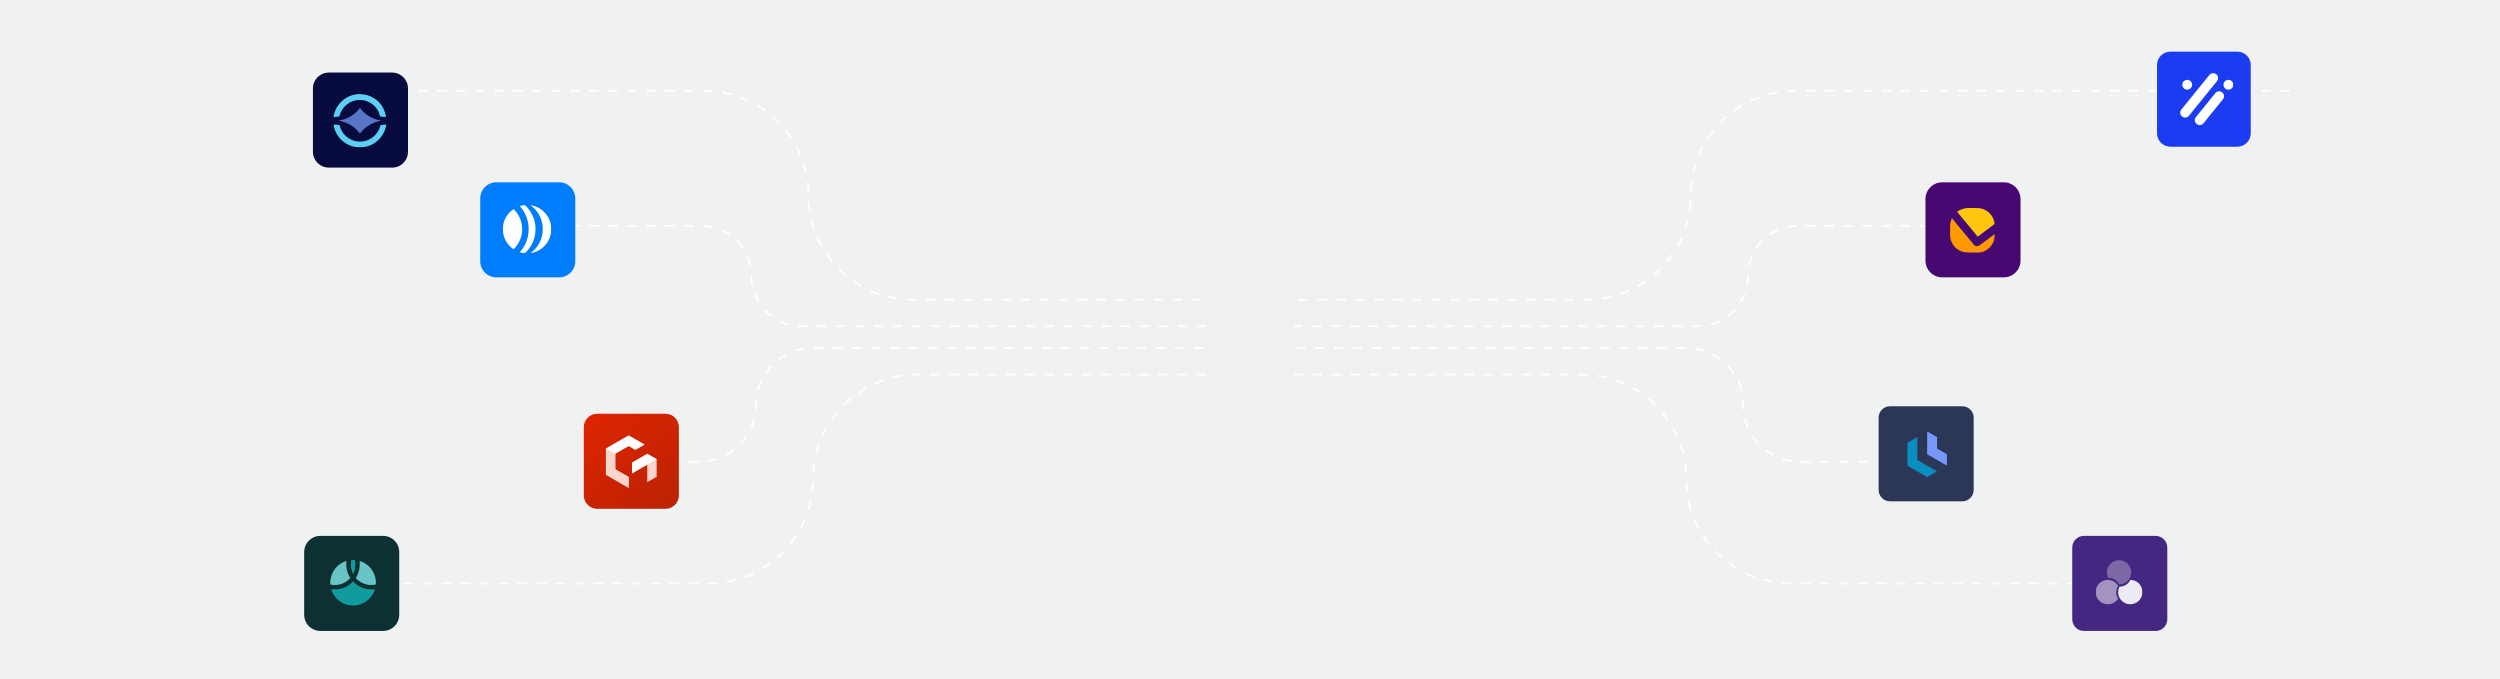
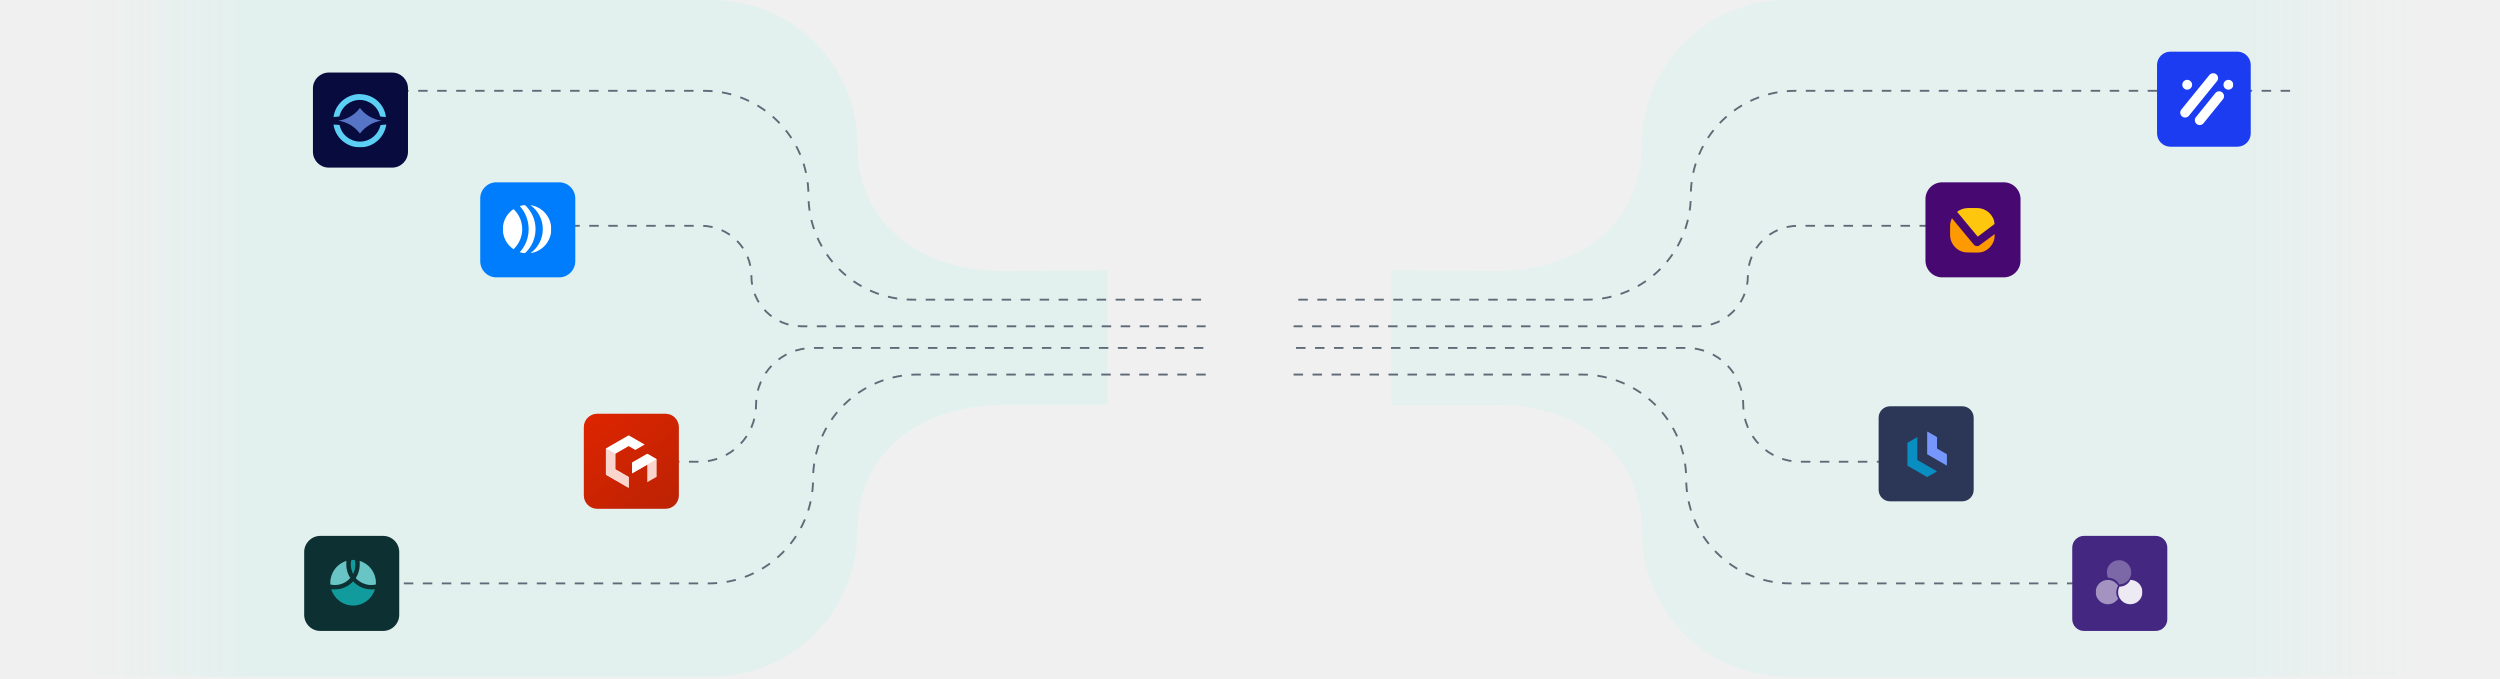
<svg xmlns="http://www.w3.org/2000/svg" width="1290" height="350" viewBox="0 0 1290 350" fill="none">
-   <g clip-path="url(#clip0_256_430)">
-     <g clip-path="url(#clip1_256_430)">
-       <g clip-path="url(#clip2_256_430)">
-         <path d="M571.598 139.512L517.681 139.825C476.19 140.067 442.426 116.308 442.426 74.816C442.426 33.493 408.927 -0.006 367.605 -0.006H0V349.201H367.387C408.83 349.201 442.426 315.605 442.426 274.162C442.426 232.719 476.021 208.932 517.464 208.932L571.598 208.941V139.512Z" fill="url(#paint0_linear_256_430)" />
-         <path d="M176.578 46.862H363.264C393.024 46.862 417.151 70.988 417.151 100.749C417.151 130.51 441.276 154.635 471.038 154.635H622.112" stroke="white" stroke-width="0.981" stroke-dasharray="4.9 4.9" />
-         <path d="M255.057 116.512H361.793C376.112 116.512 387.721 128.121 387.721 142.44C387.721 156.761 399.329 168.369 413.65 168.369H622.112" stroke="white" stroke-width="0.981" stroke-dasharray="4.9 4.9" />
-         <path d="M178.969 301.041H365.655C395.415 301.041 419.541 276.915 419.541 247.154C419.541 217.393 443.667 193.268 473.428 193.268H624.502" stroke="white" stroke-width="0.981" stroke-dasharray="4.9 4.9" />
-         <path d="M316.307 238.258H360.75C376.966 238.258 390.112 225.111 390.112 208.896C390.112 192.68 403.257 179.534 419.474 179.534H624.502" stroke="white" stroke-width="0.981" stroke-dasharray="4.9 4.9" />
-         <path d="M718.016 139.512L771.931 139.825C813.423 140.067 847.187 116.308 847.187 74.816C847.187 33.493 880.686 -0.006 922.009 -0.006H1289.62V349.201H922.227C880.784 349.201 847.187 315.605 847.187 274.162C847.187 232.719 813.593 208.932 772.15 208.932L718.016 208.941V139.512Z" fill="url(#paint1_linear_256_430)" />
-         <path d="M1181.71 46.862H926.35C896.588 46.862 872.463 70.988 872.463 100.749C872.463 130.51 848.336 154.635 818.576 154.635H667.501" stroke="white" stroke-width="0.981" stroke-dasharray="4.9 4.9" />
-         <path d="M1034.56 116.512H927.821C913.501 116.512 901.892 128.121 901.892 142.44C901.892 156.761 890.283 168.369 875.964 168.369H667.501" stroke="white" stroke-width="0.981" stroke-dasharray="4.9 4.9" />
-         <path d="M1110.65 301.041H923.959C894.198 301.041 870.072 276.915 870.072 247.154C870.072 217.393 845.946 193.268 816.186 193.268H665.11" stroke="white" stroke-width="0.981" stroke-dasharray="4.9 4.9" />
-         <path d="M1012.55 238.258H928.864C912.647 238.258 899.502 225.111 899.502 208.896C899.502 192.68 886.356 179.534 870.14 179.534H665.11" stroke="white" stroke-width="0.981" stroke-dasharray="4.9 4.9" />
+   <g clip-path="url(#clip0_218_16426)">
+     <g clip-path="url(#clip1_218_16426)">
+       <g clip-path="url(#clip2_218_16426)">
+         <path d="M571.598 139.512L517.681 139.825C476.19 140.067 442.426 116.308 442.426 74.816C442.426 33.493 408.927 -0.006 367.605 -0.006H0V349.201H367.387C408.83 349.201 442.426 315.605 442.426 274.162C442.426 232.719 476.021 208.932 517.464 208.932L571.598 208.941V139.512Z" fill="url(#paint0_linear_218_16426)" />
+         <path d="M176.578 46.862H363.264C393.024 46.862 417.151 70.988 417.151 100.749C417.151 130.51 441.276 154.635 471.038 154.635H622.112" stroke="#5F6A77" stroke-width="0.981" stroke-dasharray="4.9 4.9" />
+         <path d="M255.057 116.512H361.793C376.112 116.512 387.721 128.121 387.721 142.44C387.721 156.761 399.329 168.369 413.65 168.369H622.112" stroke="#5F6A77" stroke-width="0.981" stroke-dasharray="4.9 4.9" />
+         <path d="M178.969 301.041H365.655C395.415 301.041 419.541 276.915 419.541 247.154C419.541 217.393 443.667 193.268 473.428 193.268H624.502" stroke="#5F6A77" stroke-width="0.981" stroke-dasharray="4.9 4.9" />
+         <path d="M316.307 238.258H360.75C376.966 238.258 390.112 225.111 390.112 208.896C390.112 192.68 403.257 179.534 419.474 179.534H624.502" stroke="#5F6A77" stroke-width="0.981" stroke-dasharray="4.9 4.9" />
+         <path d="M718.016 139.512L771.931 139.825C813.423 140.067 847.187 116.308 847.187 74.816C847.187 33.493 880.686 -0.006 922.009 -0.006H1289.62V349.201H922.227C880.784 349.201 847.187 315.605 847.187 274.162C847.187 232.719 813.593 208.932 772.15 208.932L718.016 208.941V139.512Z" fill="url(#paint1_linear_218_16426)" />
+         <path d="M1181.71 46.862H926.35C896.588 46.862 872.463 70.988 872.463 100.749C872.463 130.51 848.336 154.635 818.576 154.635H667.501" stroke="#5F6A77" stroke-width="0.981" stroke-dasharray="4.9 4.9" />
+         <path d="M1034.56 116.512H927.821C913.501 116.512 901.892 128.121 901.892 142.44C901.892 156.761 890.283 168.369 875.964 168.369H667.501" stroke="#5F6A77" stroke-width="0.981" stroke-dasharray="4.9 4.9" />
+         <path d="M1110.65 301.041H923.959C894.198 301.041 870.072 276.915 870.072 247.154C870.072 217.393 845.946 193.268 816.186 193.268H665.11" stroke="#5F6A77" stroke-width="0.981" stroke-dasharray="4.9 4.9" />
+         <path d="M1012.55 238.258H928.864C912.647 238.258 899.502 225.111 899.502 208.896C899.502 192.68 886.356 179.534 870.14 179.534H665.11" stroke="#5F6A77" stroke-width="0.981" stroke-dasharray="4.9 4.9" />
        <path d="M197.675 276.516H165.29C160.689 276.516 156.958 280.247 156.958 284.849V317.233C156.958 321.835 160.689 325.566 165.29 325.566H197.675C202.277 325.566 206.007 321.835 206.007 317.233V284.849C206.007 280.247 202.277 276.516 197.675 276.516Z" fill="#0D3132" />
        <path fill-rule="evenodd" clip-rule="evenodd" d="M182.202 312.458C187.397 312.458 192.004 309.028 193.474 304.028C192.887 304.126 192.2 304.126 191.612 304.126C187.887 304.126 184.554 302.557 182.202 300.009C179.848 302.557 176.516 304.126 172.79 304.126C172.203 304.126 171.516 304.126 170.928 304.028C172.497 309.125 177.005 312.458 182.202 312.458Z" fill="#129B9C" />
        <path fill-rule="evenodd" clip-rule="evenodd" d="M191.612 301.872C192.396 301.872 193.18 301.774 193.965 301.578C193.965 301.284 193.965 300.99 193.965 300.696C193.965 295.5 190.533 290.893 185.534 289.422C185.632 290.011 185.632 290.696 185.632 291.285C185.632 293.834 184.848 296.284 183.573 298.343C185.632 300.499 188.475 301.872 191.612 301.872Z" fill="#69C5C5" />
        <path fill-rule="evenodd" clip-rule="evenodd" d="M172.79 301.872C175.927 301.872 178.77 300.499 180.731 298.245C179.456 296.284 178.671 293.834 178.671 291.285C178.671 290.696 178.671 290.011 178.77 289.422C173.868 290.893 170.437 295.5 170.437 300.696C170.437 300.99 170.437 301.284 170.437 301.578C171.222 301.774 172.006 301.872 172.79 301.872Z" fill="#69C5C5" />
        <path fill-rule="evenodd" clip-rule="evenodd" d="M182.202 296.185C182.986 294.715 183.378 293.049 183.378 291.284C183.378 290.499 183.28 289.715 183.084 288.932C182.79 288.932 182.496 288.932 182.202 288.932C181.908 288.932 181.613 288.932 181.319 288.932C181.124 289.715 181.026 290.499 181.026 291.284C181.026 293.049 181.515 294.715 182.202 296.185Z" fill="#129B9C" />
        <path d="M202.346 37.441H169.647C165.132 37.441 161.472 41.101 161.472 45.616V78.315C161.472 82.83 165.132 86.49 169.647 86.49H202.346C206.861 86.49 210.521 82.83 210.521 78.315V45.616C210.521 41.101 206.861 37.441 202.346 37.441Z" fill="#080B3E" />
-         <mask id="mask0_256_430" style="mask-type:luminance" maskUnits="userSpaceOnUse" x="171" y="48" width="29" height="29">
+         <mask id="mask0_218_16426" style="mask-type:luminance" maskUnits="userSpaceOnUse" x="171" y="48" width="29" height="29">
          <path d="M199.621 48.34H171.826V76.135H199.621V48.34Z" fill="white" />
        </mask>
-         <g mask="url(#mask0_256_430)">
+         <g mask="url(#mask0_218_16426)">
          <path fill-rule="evenodd" clip-rule="evenodd" d="M172.199 64.287C172.098 64.287 172.098 64.287 172.098 64.287C173.006 70.747 178.355 75.591 184.814 75.995C184.915 75.995 185.016 75.995 185.218 75.995C185.419 75.995 185.622 75.995 185.824 75.995C186.126 75.995 186.429 75.995 186.732 75.995C193.09 75.591 198.338 70.747 199.348 64.287C199.247 64.287 199.247 64.287 199.247 64.287C198.237 64.287 197.329 64.388 196.319 64.59C195.21 69.535 190.87 73.068 185.723 73.068C180.676 73.068 176.235 69.535 175.226 64.489C174.218 64.388 173.208 64.287 172.199 64.287Z" fill="#5BD0F4" />
          <path fill-rule="evenodd" clip-rule="evenodd" d="M185.723 48.543C185.419 48.543 185.117 48.543 184.814 48.543C178.355 49.048 173.006 53.892 172.098 60.351H172.199C173.208 60.351 174.117 60.25 175.126 60.048C176.235 55.103 180.575 51.571 185.622 51.571C190.668 51.571 195.109 55.103 196.118 60.048C197.027 60.25 198.035 60.351 199.044 60.351H199.145C198.338 53.892 193.09 49.048 186.631 48.644C186.53 48.644 186.328 48.644 186.227 48.644C186.026 48.543 185.824 48.543 185.723 48.543Z" fill="#5BD0F4" />
          <path fill-rule="evenodd" clip-rule="evenodd" d="M196.926 62.268C192.485 61.663 188.449 59.342 185.723 55.708C182.998 59.342 178.961 61.663 174.521 62.268C178.961 62.874 183.099 65.296 185.723 68.929C188.449 65.296 192.485 62.874 196.926 62.268Z" fill="#5675C7" />
        </g>
        <path d="M288.513 94.068H256.128C251.526 94.068 247.796 97.798 247.796 102.4V134.785C247.796 139.386 251.526 143.117 256.128 143.117H288.513C293.115 143.117 296.845 139.386 296.845 134.785V102.4C296.845 97.798 293.115 94.068 288.513 94.068Z" fill="#007DFC" />
-         <mask id="mask1_256_430" style="mask-type:luminance" maskUnits="userSpaceOnUse" x="259" y="105" width="26" height="26">
+         <mask id="mask1_218_16426" style="mask-type:luminance" maskUnits="userSpaceOnUse" x="259" y="105" width="26" height="26">
          <path d="M284.458 105.734H259.461V130.731H284.458V105.734Z" fill="white" />
        </mask>
-         <g mask="url(#mask1_256_430)">
+         <g mask="url(#mask1_218_16426)">
          <path d="M280.091 118.247C280.091 123.359 277.582 127.85 273.71 130.638C279.781 129.771 284.459 124.535 284.459 118.247C284.459 111.929 279.781 106.725 273.71 105.857C277.552 108.614 280.091 113.136 280.091 118.247Z" fill="white" />
          <path d="M268.197 130.143C269.064 130.421 269.931 130.608 270.86 130.67C274.237 127.573 276.343 123.142 276.343 118.218C276.343 113.292 274.205 108.863 270.86 105.797C269.931 105.889 269.033 106.075 268.197 106.322C271.047 109.452 272.781 113.633 272.781 118.248C272.781 122.864 271.047 127.014 268.197 130.143Z" fill="white" />
          <path d="M259.461 118.247C259.461 122.553 261.63 126.363 264.975 128.593C267.732 125.991 269.466 122.305 269.466 118.247C269.466 114.159 267.732 110.472 264.975 107.902C261.63 110.132 259.461 113.91 259.461 118.247Z" fill="white" />
        </g>
-         <path d="M343.392 213.495H308.151C304.338 213.495 301.247 216.586 301.247 220.399V255.64C301.247 259.453 304.338 262.544 308.151 262.544H343.392C347.205 262.544 350.297 259.453 350.297 255.64V220.399C350.297 216.586 347.205 213.495 343.392 213.495Z" fill="url(#paint2_linear_256_430)" />
-         <mask id="mask2_256_430" style="mask-type:luminance" maskUnits="userSpaceOnUse" x="312" y="224" width="28" height="29">
+         <path d="M343.392 213.495H308.151C304.338 213.495 301.247 216.586 301.247 220.399V255.64C301.247 259.453 304.338 262.544 308.151 262.544H343.392C347.205 262.544 350.297 259.453 350.297 255.64V220.399C350.297 216.586 347.205 213.495 343.392 213.495Z" fill="url(#paint2_linear_218_16426)" />
+         <mask id="mask2_218_16426" style="mask-type:luminance" maskUnits="userSpaceOnUse" x="312" y="224" width="28" height="29">
          <path d="M339.368 224.542H312.293V252.158H339.368V224.542Z" fill="white" />
        </mask>
-         <g mask="url(#mask2_256_430)">
+         <g mask="url(#mask2_218_16426)">
          <path fill-rule="evenodd" clip-rule="evenodd" d="M333.995 248.795V239.732L326.161 244.253V238.706L333.995 234.166L338.824 236.954V246.017L333.995 248.795Z" fill="#FAD5CE" />
          <path fill-rule="evenodd" clip-rule="evenodd" d="M317.482 242.157V234.167L324.389 230.181L327.839 232.173L332.648 229.395L324.389 224.624L312.653 231.388V244.935L324.389 251.699V246.142L317.482 242.157Z" fill="white" />
          <path fill-rule="evenodd" clip-rule="evenodd" d="M326.159 244.249L333.995 239.732L338.814 236.944L333.995 234.166L326.159 238.702V244.249Z" fill="white" />
          <path fill-rule="evenodd" clip-rule="evenodd" d="M312.653 231.388V244.935L324.389 251.699V246.142L317.482 242.157V234.167L312.653 231.388Z" fill="#FAD5CE" />
        </g>
        <path d="M1112.29 276.516H1075.32C1071.98 276.516 1069.28 279.221 1069.28 282.557V319.524C1069.28 322.861 1071.98 325.566 1075.32 325.566H1112.29C1115.62 325.566 1118.33 322.861 1118.33 319.524V282.557C1118.33 279.221 1115.62 276.516 1112.29 276.516Z" fill="#442781" />
-         <mask id="mask3_256_430" style="mask-type:luminance" maskUnits="userSpaceOnUse" x="1081" y="288" width="25" height="25">
+         <mask id="mask3_218_16426" style="mask-type:luminance" maskUnits="userSpaceOnUse" x="1081" y="288" width="25" height="25">
          <path d="M1105.53 288.598H1081.36V312.762H1105.53V288.598Z" fill="white" />
        </mask>
-         <g mask="url(#mask3_256_430)">
+         <g mask="url(#mask3_218_16426)">
          <path d="M1092.96 308.864C1091.85 310.625 1089.88 311.797 1087.64 311.797C1084.17 311.797 1081.36 308.983 1081.36 305.513C1081.36 302.044 1084.17 299.231 1087.64 299.231C1089.95 299.231 1091.87 300.498 1092.96 302.279C1091.72 304.322 1091.62 306.905 1092.96 308.864Z" fill="white" fill-opacity="0.5" />
          <path d="M1099.24 299.231C1101.32 299.241 1103.36 300.287 1104.53 302.185C1106.38 305.128 1105.49 309.004 1102.54 310.842C1099.6 312.682 1095.72 311.786 1093.88 308.844C1092.66 306.893 1092.71 304.585 1093.65 302.721C1096.04 302.689 1098.28 301.396 1099.24 299.231Z" fill="white" fill-opacity="0.9" />
          <path d="M1087.83 298.187C1086.89 296.33 1086.89 294.044 1088.02 292.119C1089.8 289.137 1093.66 288.156 1096.64 289.929C1099.62 291.702 1100.6 295.557 1098.82 298.539C1097.65 300.517 1095.58 301.528 1093.49 301.552C1092.37 299.443 1090.19 298.045 1087.83 298.187Z" fill="white" fill-opacity="0.3" />
        </g>
        <path d="M1154.47 26.65H1119.93C1116.12 26.65 1113.03 29.741 1113.03 33.554V68.795C1113.03 72.608 1116.12 75.699 1119.93 75.699H1154.47C1158.29 75.699 1161.38 72.608 1161.38 68.795V33.554C1161.38 29.741 1158.29 26.65 1154.47 26.65Z" fill="#1C3CF1" />
-         <mask id="mask4_256_430" style="mask-type:luminance" maskUnits="userSpaceOnUse" x="1124" y="37" width="29" height="29">
+         <mask id="mask4_218_16426" style="mask-type:luminance" maskUnits="userSpaceOnUse" x="1124" y="37" width="29" height="29">
          <path d="M1152.39 37.697H1124.77V65.313H1152.39V37.697Z" fill="white" />
        </mask>
-         <g mask="url(#mask4_256_430)">
-           <path d="M1143.79 42.086C1144.25 41.627 1144.54 40.995 1144.54 40.295C1144.54 38.895 1143.4 37.76 1142 37.76C1141.12 37.76 1140.34 38.214 1139.88 38.902C1139.76 39.023 1125.84 56.181 1125.74 56.324C1125.28 56.783 1125.01 57.416 1125.01 58.115C1125.01 59.515 1126.14 60.651 1127.54 60.651C1128.42 60.651 1129.21 60.196 1129.66 59.509C1129.77 59.388 1143.7 42.229 1143.79 42.086Z" fill="white" />
-           <path d="M1146.86 51.428C1147.31 50.969 1147.6 50.336 1147.6 49.636C1147.6 48.235 1146.47 47.1 1145.07 47.1C1144.19 47.1 1143.4 47.555 1142.95 48.243C1142.83 48.364 1133.37 60.062 1133.28 60.206C1132.82 60.665 1132.53 61.299 1132.53 61.999C1132.53 63.4 1133.67 64.535 1135.07 64.535C1135.95 64.535 1136.73 64.08 1137.18 63.392C1137.31 63.27 1146.77 51.572 1146.86 51.428Z" fill="white" />
-           <path d="M1149.86 46.268C1151.25 46.268 1152.39 45.133 1152.39 43.733C1152.39 42.332 1151.25 41.197 1149.86 41.197C1148.45 41.197 1147.31 42.332 1147.31 43.733C1147.31 45.133 1148.45 46.268 1149.86 46.268Z" fill="white" />
+         <g mask="url(#mask4_218_16426)">
+           <path d="M1143.79 42.086C1144.25 41.627 1144.54 40.995 1144.54 40.295C1144.54 38.895 1143.4 37.76 1142 37.76C1141.12 37.76 1140.34 38.214 1139.88 38.902C1139.76 39.023 1125.84 56.181 1125.74 56.324C1125.28 56.783 1125.01 57.416 1125.01 58.115C1125.01 59.515 1126.14 60.651 1127.54 60.651C1128.42 60.651 1129.21 60.196 1129.66 59.509C1129.78 59.388 1143.7 42.229 1143.79 42.086Z" fill="white" />
+           <path d="M1146.86 51.428C1147.32 50.969 1147.6 50.336 1147.6 49.636C1147.6 48.235 1146.47 47.1 1145.07 47.1C1144.19 47.1 1143.4 47.555 1142.95 48.243C1142.83 48.364 1133.37 60.062 1133.28 60.206C1132.82 60.665 1132.53 61.299 1132.53 61.999C1132.53 63.4 1133.67 64.535 1135.07 64.535C1135.96 64.535 1136.73 64.08 1137.18 63.392C1137.31 63.27 1146.77 51.572 1146.86 51.428Z" fill="white" />
+           <path d="M1149.86 46.268C1151.25 46.268 1152.39 45.133 1152.39 43.733C1152.39 42.332 1151.25 41.197 1149.86 41.197C1148.45 41.197 1147.32 42.332 1147.32 43.733C1147.32 45.133 1148.45 46.268 1149.86 46.268Z" fill="white" />
          <path d="M1128.59 46.266C1129.99 46.266 1131.13 45.131 1131.13 43.731C1131.13 42.33 1129.99 41.195 1128.59 41.195C1127.2 41.195 1126.06 42.33 1126.06 43.731C1126.06 45.131 1127.2 46.266 1128.59 46.266Z" fill="white" />
        </g>
        <path d="M1033.93 94.068H1002.19C997.414 94.068 993.539 97.943 993.539 102.724V134.462C993.539 139.242 997.414 143.118 1002.19 143.118H1033.93C1038.71 143.118 1042.59 139.242 1042.59 134.462V102.724C1042.59 97.943 1038.71 94.068 1033.93 94.068Z" fill="#470872" />
-         <mask id="mask5_256_430" style="mask-type:luminance" maskUnits="userSpaceOnUse" x="1006" y="107" width="24" height="24">
+         <mask id="mask5_218_16426" style="mask-type:luminance" maskUnits="userSpaceOnUse" x="1006" y="107" width="24" height="24">
          <path d="M1029.32 107.34H1006.23V130.422H1029.32V107.34Z" fill="white" />
        </mask>
-         <g mask="url(#mask5_256_430)">
-           <path fill-rule="evenodd" clip-rule="evenodd" d="M1015.52 107.34C1013.37 107.34 1011.41 108.122 1009.85 109.296L1020.51 122.109L1029.22 115.556C1028.83 110.959 1024.91 107.34 1020.12 107.34" fill="#FFC60E" />
+         <g mask="url(#mask5_218_16426)">
+           <path fill-rule="evenodd" clip-rule="evenodd" d="M1015.52 107.34C1013.38 107.34 1011.41 108.122 1009.85 109.296L1020.51 122.109L1029.22 115.556C1028.83 110.959 1024.91 107.34 1020.12 107.34" fill="#FFC60E" />
          <path fill-rule="evenodd" clip-rule="evenodd" d="M1020.12 130.423C1025.21 130.423 1029.32 126.315 1029.32 121.229V120.74L1021.39 126.609C1020.52 127.293 1019.24 127.097 1018.55 126.315L1007.21 112.623C1006.63 113.796 1006.23 115.165 1006.23 116.535V121.132C1006.23 126.217 1010.34 130.325 1015.43 130.325" fill="#FF9900" />
        </g>
-         <path d="M1012.52 209.633H975.262C972.007 209.633 969.369 212.272 969.369 215.527V252.789C969.369 256.044 972.007 258.683 975.262 258.683H1012.52C1015.78 258.683 1018.42 256.044 1018.42 252.789V215.527C1018.42 212.272 1015.78 209.633 1012.52 209.633Z" fill="#2C3758" />
-         <mask id="mask6_256_430" style="mask-type:luminance" maskUnits="userSpaceOnUse" x="982" y="222" width="24" height="25">
-           <path d="M1005.91 222.599H982.335V246.174H1005.91V222.599Z" fill="white" />
+         <path d="M1012.52 209.633H975.263C972.008 209.633 969.369 212.272 969.369 215.527V252.789C969.369 256.044 972.008 258.683 975.263 258.683H1012.52C1015.78 258.683 1018.42 256.044 1018.42 252.789V215.527C1018.42 212.272 1015.78 209.633 1012.52 209.633Z" fill="#2C3758" />
+         <mask id="mask6_218_16426" style="mask-type:luminance" maskUnits="userSpaceOnUse" x="982" y="222" width="24" height="25">
+           <path d="M1005.91 222.599H982.336V246.174H1005.91V222.599Z" fill="white" />
        </mask>
-         <g mask="url(#mask6_256_430)">
-           <path fill-rule="evenodd" clip-rule="evenodd" d="M989.322 237.333V231.44V225.546L984.221 228.493V234.387V240.28L989.322 243.227L994.413 246.174L999.504 243.227L994.413 240.28L989.322 237.333Z" fill="#098EC2" />
-           <path fill-rule="evenodd" clip-rule="evenodd" d="M994.413 228.492V234.386L999.504 237.333L1004.6 240.279V234.386L999.504 231.439V225.545L994.413 222.598V228.492Z" fill="#7697FB" />
+         <g mask="url(#mask6_218_16426)">
+           <path fill-rule="evenodd" clip-rule="evenodd" d="M989.323 237.333V231.44V225.546L984.222 228.493V234.387V240.28L989.323 243.227L994.414 246.174L999.505 243.227L994.414 240.28L989.323 237.333Z" fill="#098EC2" />
+           <path fill-rule="evenodd" clip-rule="evenodd" d="M994.414 228.492V234.386L999.505 237.333L1004.6 240.279V234.386L999.505 231.439V225.545L994.414 222.598V228.492Z" fill="#7697FB" />
        </g>
      </g>
    </g>
  </g>
  <defs>
-     <linearGradient id="paint0_linear_256_430" x1="124.205" y1="174.597" x2="41.726" y2="174.597" gradientUnits="userSpaceOnUse">
-       <stop stop-color="#F0F2F6" stop-opacity="0.06" />
-       <stop offset="1" stop-color="#F0F2F6" stop-opacity="0" />
+     <linearGradient id="paint0_linear_218_16426" x1="124.205" y1="174.597" x2="41.726" y2="174.597" gradientUnits="userSpaceOnUse">
+       <stop stop-color="#DEF1ED" stop-opacity="0.7" />
+       <stop offset="1" stop-color="#DEF1ED" stop-opacity="0" />
    </linearGradient>
-     <linearGradient id="paint1_linear_256_430" x1="1158.1" y1="174.597" x2="1245.16" y2="174.597" gradientUnits="userSpaceOnUse">
-       <stop stop-color="#F0F2F6" stop-opacity="0.06" />
-       <stop offset="1" stop-color="#F0F2F6" stop-opacity="0" />
+     <linearGradient id="paint1_linear_218_16426" x1="1158.1" y1="174.597" x2="1245.16" y2="174.597" gradientUnits="userSpaceOnUse">
+       <stop stop-color="#DEF1ED" stop-opacity="0.6" />
+       <stop offset="1" stop-color="#DEF1ED" stop-opacity="0" />
    </linearGradient>
-     <linearGradient id="paint2_linear_256_430" x1="307.23" y1="214.876" x2="344.053" y2="261.593" gradientUnits="userSpaceOnUse">
+     <linearGradient id="paint2_linear_218_16426" x1="307.23" y1="214.876" x2="344.053" y2="261.593" gradientUnits="userSpaceOnUse">
      <stop stop-color="#DC2400" />
      <stop offset="1" stop-color="#BD2304" />
    </linearGradient>
-     <clipPath id="clip0_256_430">
+     <clipPath id="clip0_218_16426">
      <rect width="1290" height="349.22" fill="white" />
    </clipPath>
-     <clipPath id="clip1_256_430">
+     <clipPath id="clip1_218_16426">
      <rect width="1290" height="349.22" fill="white" />
    </clipPath>
-     <clipPath id="clip2_256_430">
+     <clipPath id="clip2_218_16426">
      <rect width="1290" height="349.232" fill="white" transform="translate(0 -0.00585938)" />
    </clipPath>
  </defs>
</svg>
